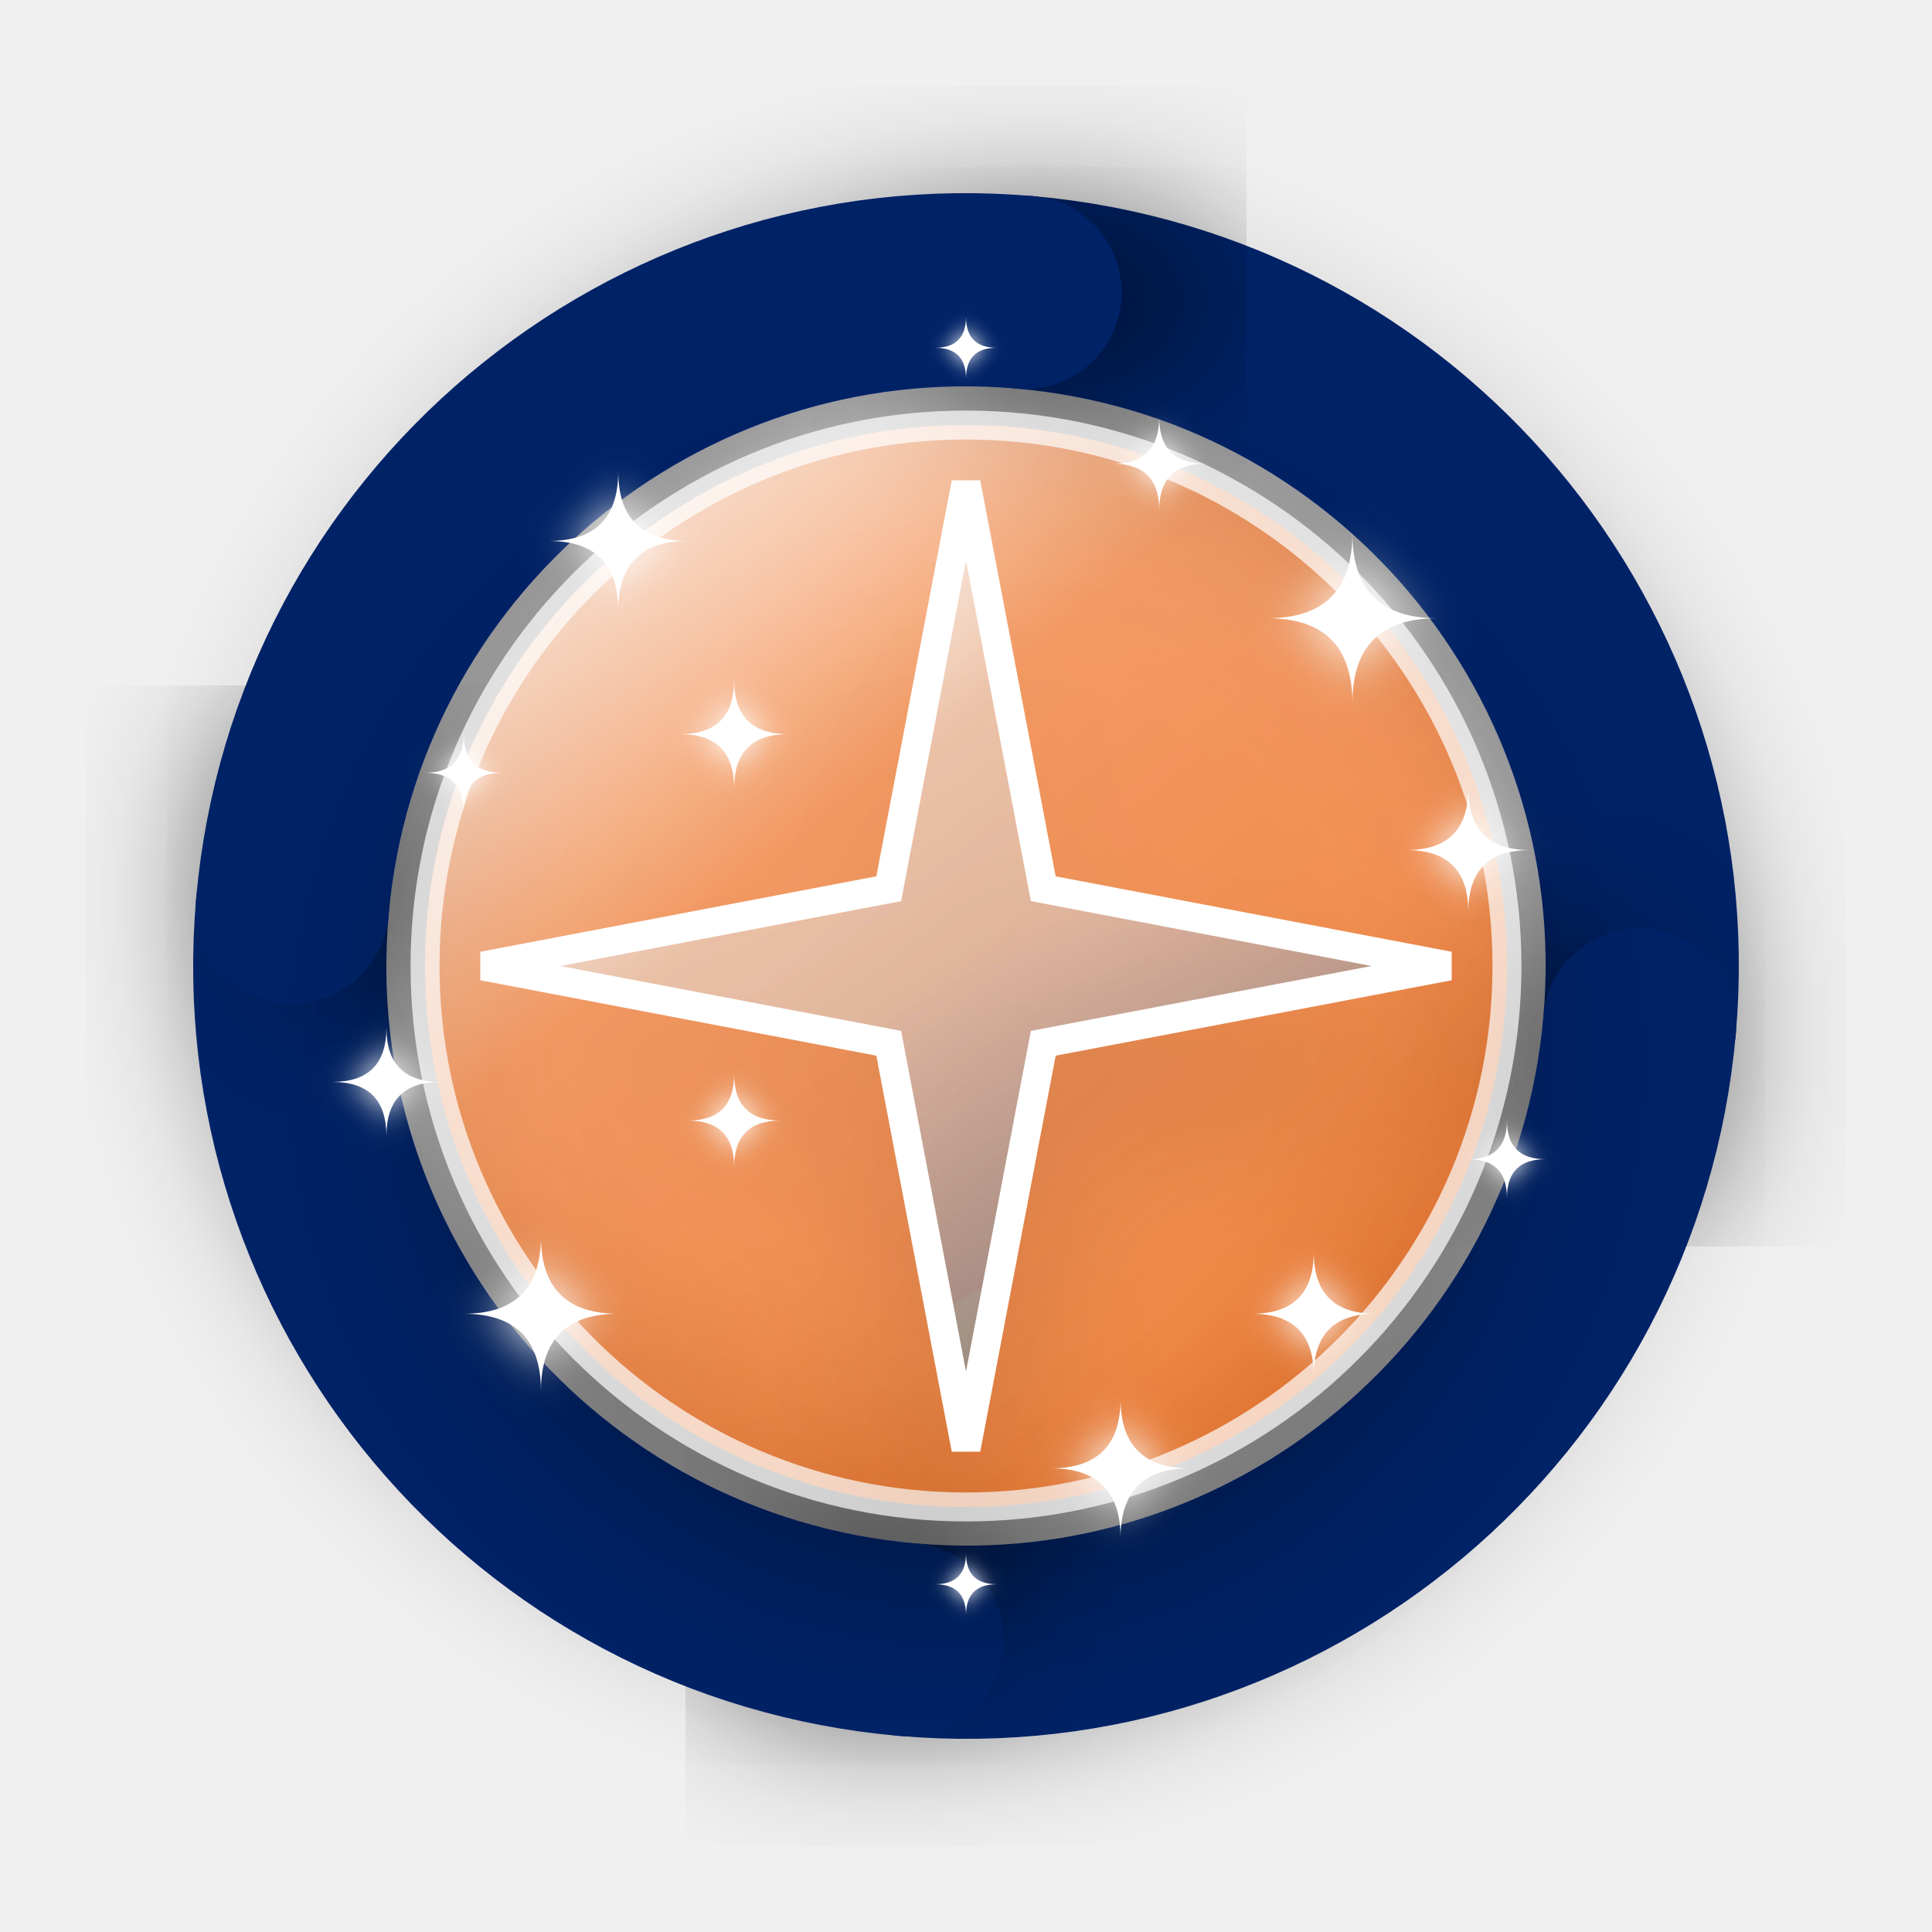
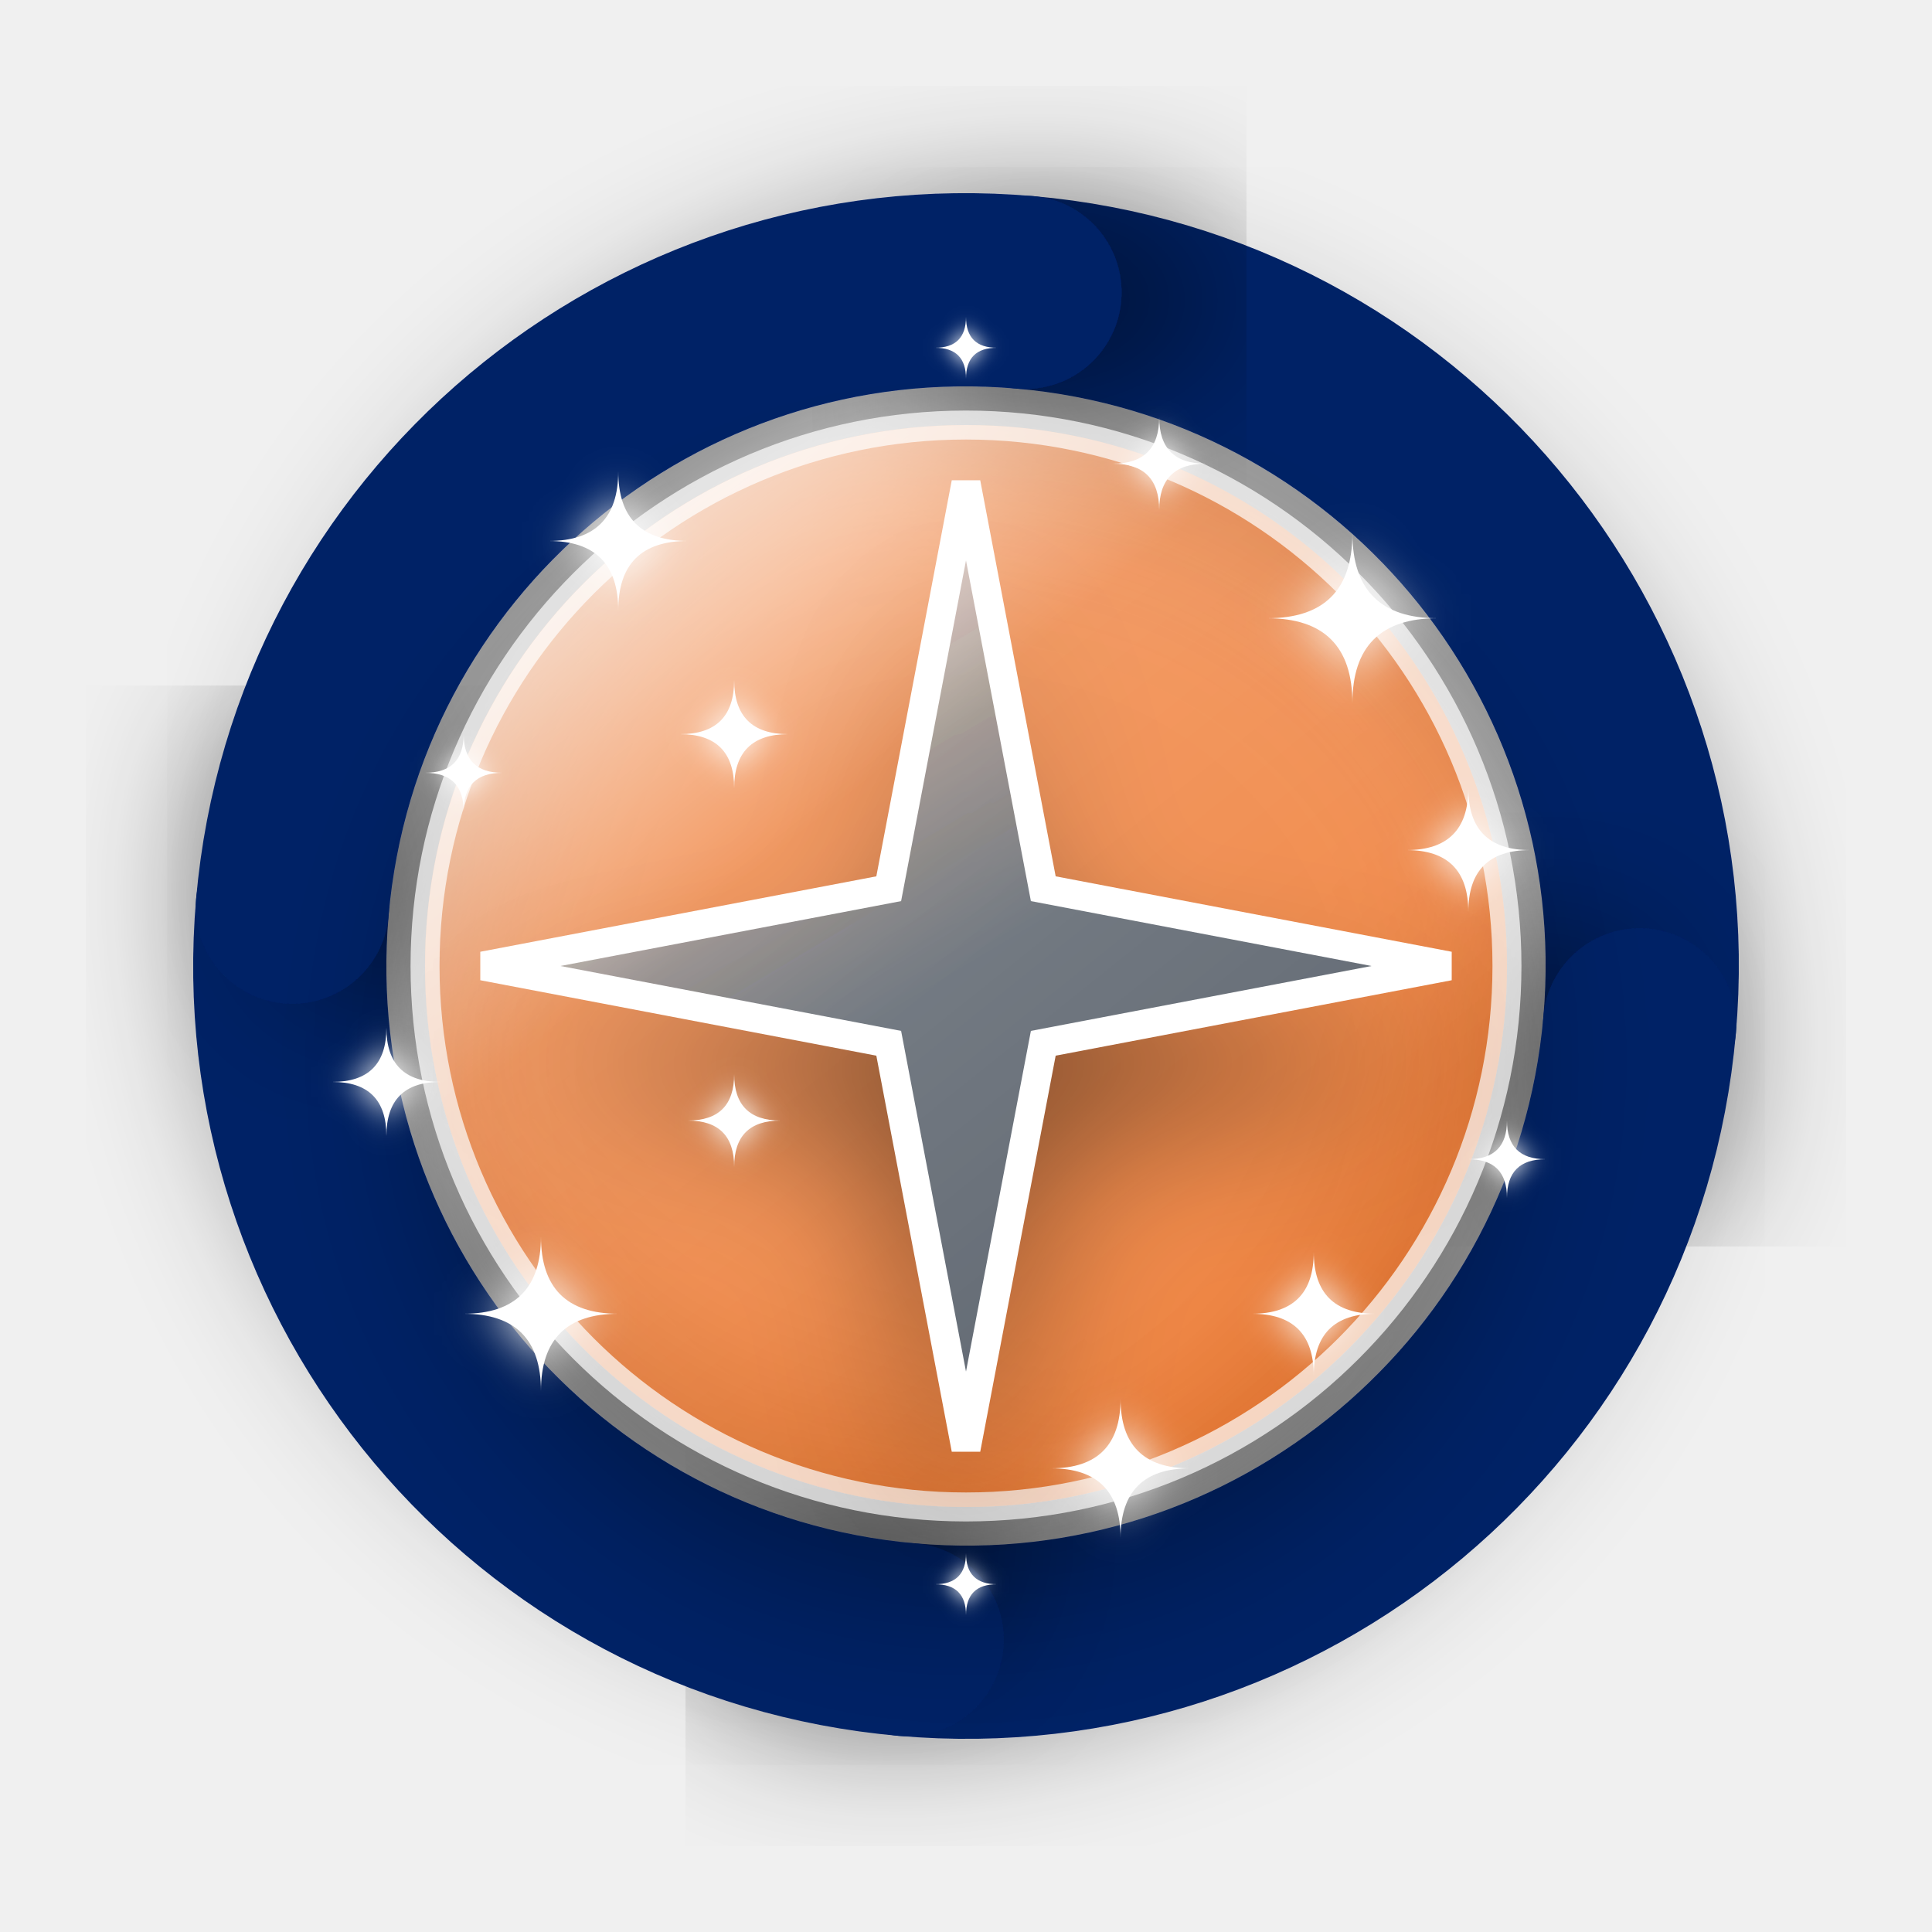
<svg xmlns="http://www.w3.org/2000/svg" viewBox="0 0 100 100" width="100%" height="100%">
  <defs>
    <filter id="glass-shadow" x="-20%" y="-20%" width="140%" height="140%">
      <feDropShadow dx="0" dy="5" stdDeviation="4" flood-color="#000000" flood-opacity="0.45" />
    </filter>
    <filter id="glow" x="-50%" y="-50%" width="200%" height="200%">
      <feGaussianBlur stdDeviation="1.2" result="coloredBlur" />
      <feMerge>
        <feMergeNode in="coloredBlur" />
        <feMergeNode in="SourceGraphic" />
      </feMerge>
    </filter>
    <linearGradient id="glass-glare" x1="10%" y1="0%" x2="90%" y2="100%">
      <stop offset="0%" stop-color="rgba(255,255,255,0.95)" />
      <stop offset="35%" stop-color="rgba(255,255,255,0.2)" />
      <stop offset="100%" stop-color="rgba(255,255,255,0)" />
    </linearGradient>
    <linearGradient id="dark-refraction" x1="80%" y1="100%" x2="20%" y2="0%">
-       <stop offset="0%" stop-color="#000a1e" stop-opacity="0.85">
-         <animate attributeName="stop-color" values="#ffffff; #000a1e; #ffffff" dur="4s" repeatCount="indefinite" />
-         <animate attributeName="stop-opacity" values="0.95; 0.85; 0.95" dur="4s" repeatCount="indefinite" />
+       <stop offset="0%" stop-color="#000a1e">
+         <animate attributeName="stop-opacity" values="0.95; 0; 0; 0.7; 0; 0; 0.95" keyTimes="0; 0.05; 0.15; 0.25; 0.3; 0.45; 1" dur="2.5s" repeatCount="indefinite" />
      </stop>
-       <stop offset="50%" stop-color="#000a1e" stop-opacity="0.15">
-         <animate attributeName="stop-color" values="#ffffff; #000a1e; #ffffff" dur="4s" repeatCount="indefinite" />
-         <animate attributeName="stop-opacity" values="0.6; 0.15; 0.6" dur="4s" repeatCount="indefinite" />
+       <stop offset="50%" stop-color="#000a1e">
+         <animate attributeName="stop-opacity" values="0.6; 0; 0; 0.3; 0; 0; 0.6" keyTimes="0; 0.05; 0.15; 0.25; 0.3; 0.45; 1" dur="2.5s" repeatCount="indefinite" />
      </stop>
      <stop offset="100%" stop-color="#000a1e" stop-opacity="0" />
    </linearGradient>
    <path id="sparkle" d="M 0,-4 Q 0,0 4,0 Q 0,0 0,4 Q 0,0 -4,0 Q 0,0 0,-4 Z" fill="#FFFFFF" filter="url(#glow)" />
    <path id="arc" d="M 85 50 A 35 35 0 0 0 50 15" fill="none" stroke="#002366" stroke-width="10" stroke-linecap="round" filter="url(#glass-shadow)" />
  </defs>
  <use href="#arc" transform="rotate(5 50 50)" />
  <use href="#arc" transform="rotate(95 50 50)" />
  <use href="#arc" transform="rotate(185 50 50)" />
  <use href="#arc" transform="rotate(275 50 50)" />
  <circle cx="50" cy="50" r="28" fill="rgba(255, 98, 0, 0.65)" filter="url(#glass-shadow)" />
  <circle cx="50" cy="50" r="28" fill="url(#glass-glare)" />
  <circle cx="50" cy="50" r="28" fill="none" stroke="rgba(255, 255, 255, 0.7)" stroke-width="1.5" />
  <g style="transform-origin: 50px 50px;">
-     <animateTransform attributeName="transform" type="scale" values="1; 1.15; 1; 1.08; 1" keyTimes="0; 0.1; 0.3; 0.45; 1" dur="2s" repeatCount="indefinite" />
+     <animateTransform attributeName="transform" type="scale" values="1; 1.15; 1.15; 1.05; 1.1; 1.1; 1" keyTimes="0; 0.05; 0.15; 0.25; 0.3; 0.45; 1" dur="2.5s" repeatCount="indefinite" />
    <path d="M50 25 L54 46 L75 50 L54 54 L50 75 L46 54 L25 50 L46 46 Z" fill="url(#dark-refraction)" filter="url(#glass-shadow)" />
    <path d="M50 25 L54 46 L75 50 L54 54 L50 75 L46 54 L25 50 L46 46 Z" fill="rgba(255, 255, 255, 0.35)" />
    <path d="M50 25 L54 46 L75 50 L54 54 L50 75 L46 54 L25 50 L46 46 Z" fill="url(#glass-glare)">
-       <animate attributeName="opacity" values="0.2; 1; 0.2; 0.9; 0.2" keyTimes="0; 0.1; 0.3; 0.45; 1" dur="2s" repeatCount="indefinite" />
+       <animate attributeName="opacity" values="0.2; 1; 1; 0.3; 0.9; 0.9; 0.2" keyTimes="0; 0.05; 0.15; 0.25; 0.3; 0.45; 1" dur="2.5s" repeatCount="indefinite" />
    </path>
    <path d="M50 25 L54 46 L75 50 L54 54 L50 75 L46 54 L25 50 L46 46 Z" fill="none" stroke="rgba(255, 255, 255, 1)" stroke-width="1.5" />
  </g>
  <use href="#sparkle" transform="translate(32, 28) scale(0.9)">
    <animate attributeName="opacity" values="0; 1; 0" dur="1.7s" repeatCount="indefinite" />
  </use>
  <use href="#sparkle" transform="translate(24, 40) scale(0.5)">
    <animate attributeName="opacity" values="0; 0.8; 0" dur="2.3s" repeatCount="indefinite" />
  </use>
  <use href="#sparkle" transform="translate(38, 38) scale(0.7)">
    <animate attributeName="opacity" values="0; 1; 0" dur="1.1s" repeatCount="indefinite" />
  </use>
  <use href="#sparkle" transform="translate(70, 32) scale(1.1)">
    <animate attributeName="opacity" values="0; 1; 0" dur="2.9s" repeatCount="indefinite" />
  </use>
  <use href="#sparkle" transform="translate(60, 24) scale(0.6)">
    <animate attributeName="opacity" values="0; 0.9; 0" dur="1.3s" repeatCount="indefinite" />
  </use>
  <use href="#sparkle" transform="translate(76, 44) scale(0.8)">
    <animate attributeName="opacity" values="0; 1; 0" dur="3.1s" repeatCount="indefinite" />
  </use>
  <use href="#sparkle" transform="translate(28, 68) scale(1)">
    <animate attributeName="opacity" values="0; 1; 0" dur="1.9s" repeatCount="indefinite" />
  </use>
  <use href="#sparkle" transform="translate(38, 58) scale(0.6)">
    <animate attributeName="opacity" values="0; 0.8; 0" dur="2.7s" repeatCount="indefinite" />
  </use>
  <use href="#sparkle" transform="translate(20, 56) scale(0.7)">
    <animate attributeName="opacity" values="0; 1; 0" dur="3.7s" repeatCount="indefinite" />
  </use>
  <use href="#sparkle" transform="translate(68, 68) scale(0.8)">
    <animate attributeName="opacity" values="0; 1; 0" dur="1.5s" repeatCount="indefinite" />
  </use>
  <use href="#sparkle" transform="translate(58, 76) scale(0.9)">
    <animate attributeName="opacity" values="0; 1; 0" dur="2.5s" repeatCount="indefinite" />
  </use>
  <use href="#sparkle" transform="translate(78, 60) scale(0.5)">
    <animate attributeName="opacity" values="0; 0.7; 0" dur="1.4s" repeatCount="indefinite" />
  </use>
  <use href="#sparkle" transform="translate(50, 18) scale(0.4)">
    <animate attributeName="opacity" values="0; 1; 0" dur="0.9s" repeatCount="indefinite" />
  </use>
  <use href="#sparkle" transform="translate(50, 82) scale(0.4)">
    <animate attributeName="opacity" values="0; 1; 0" dur="1.2s" repeatCount="indefinite" />
  </use>
</svg>
